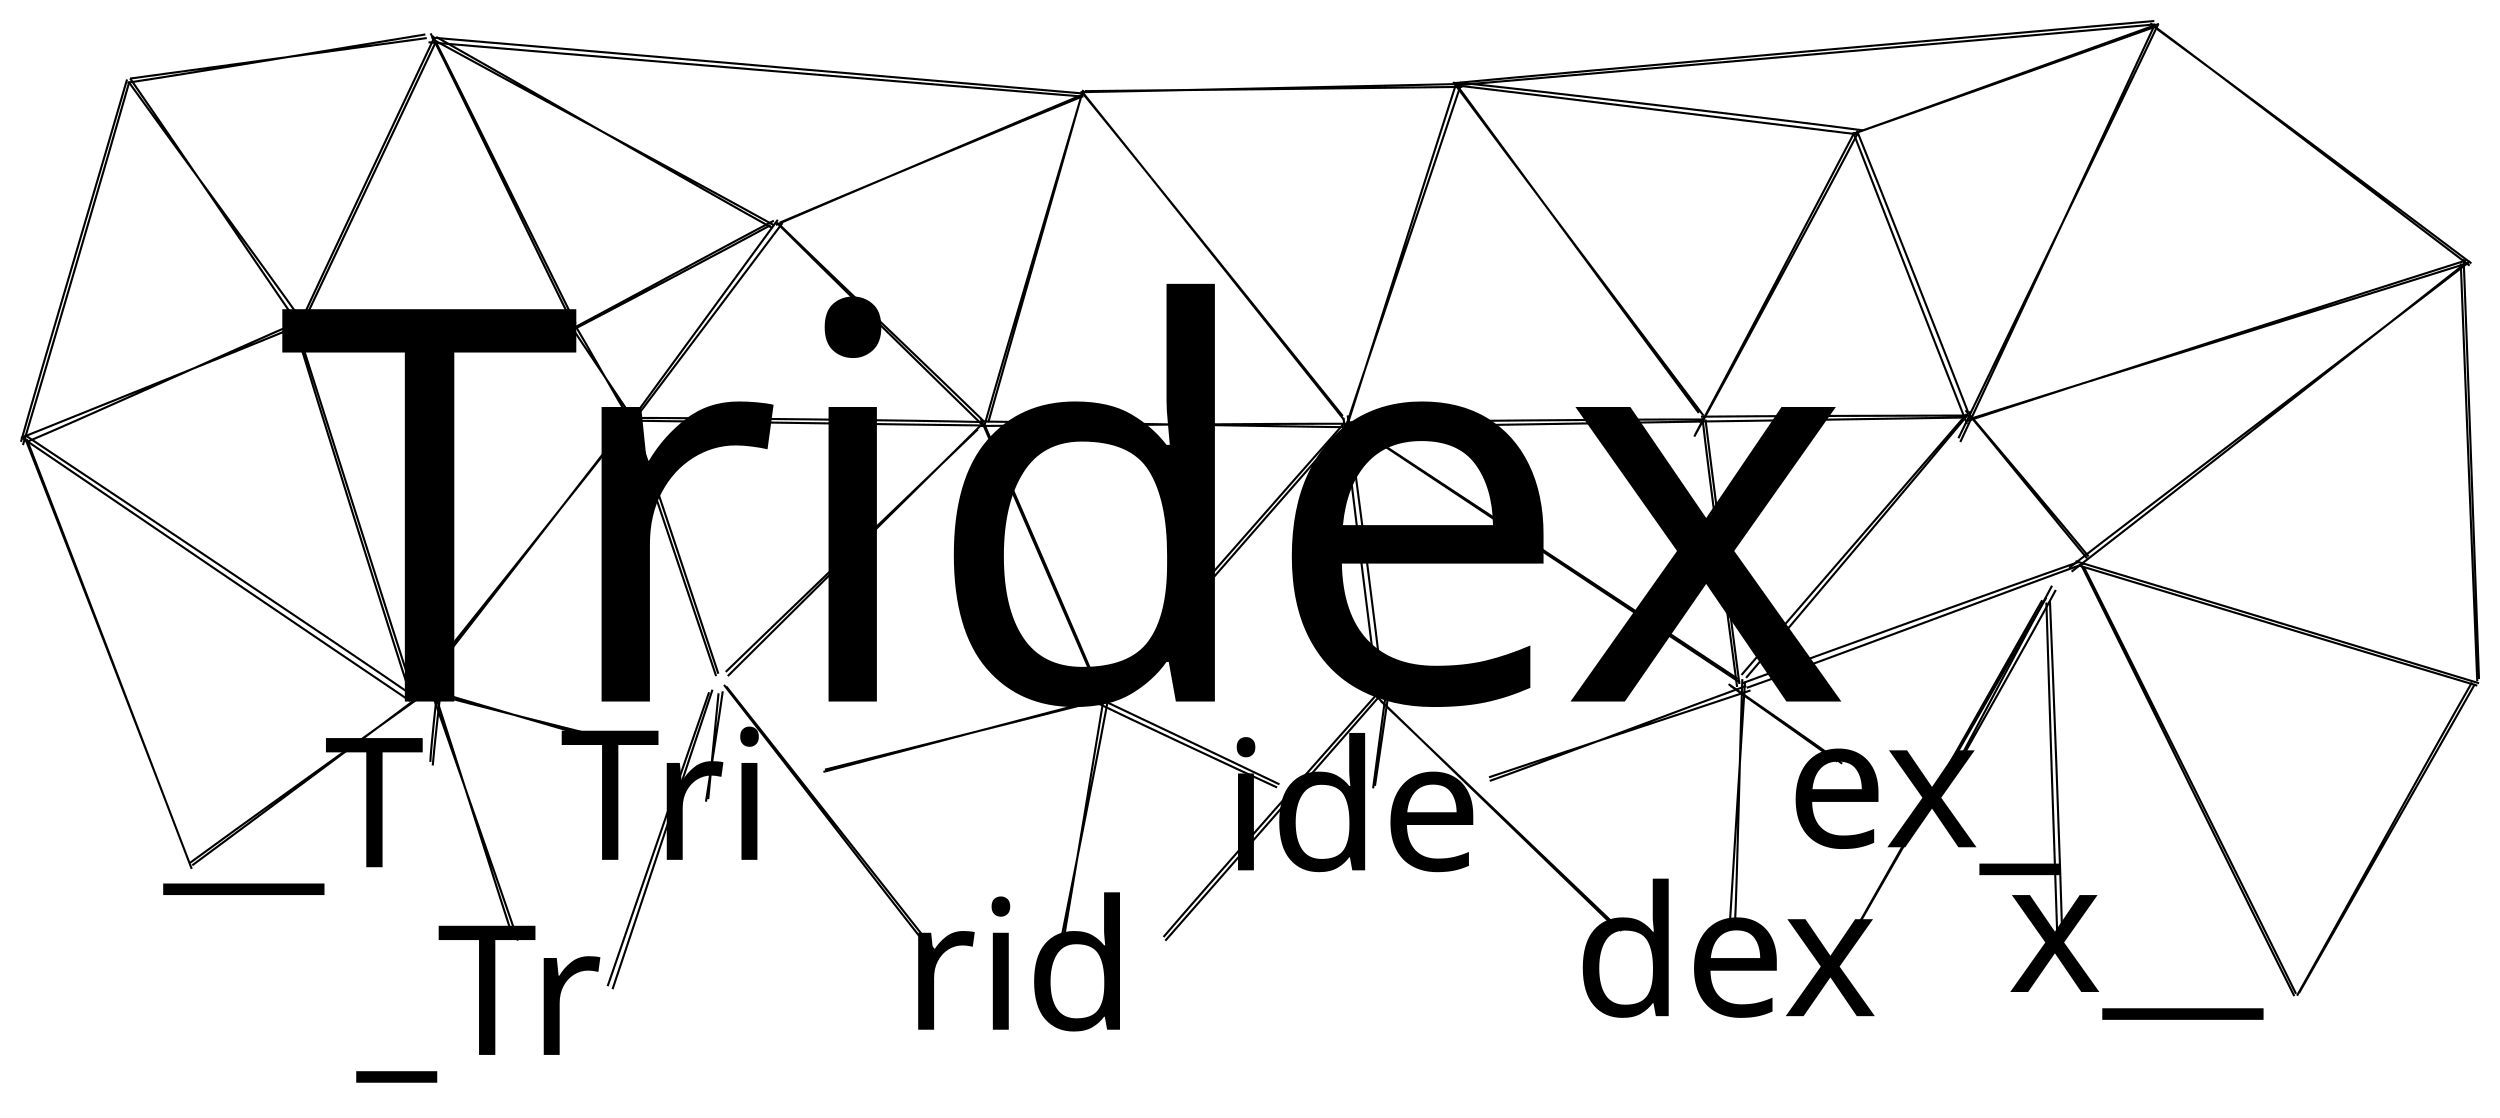
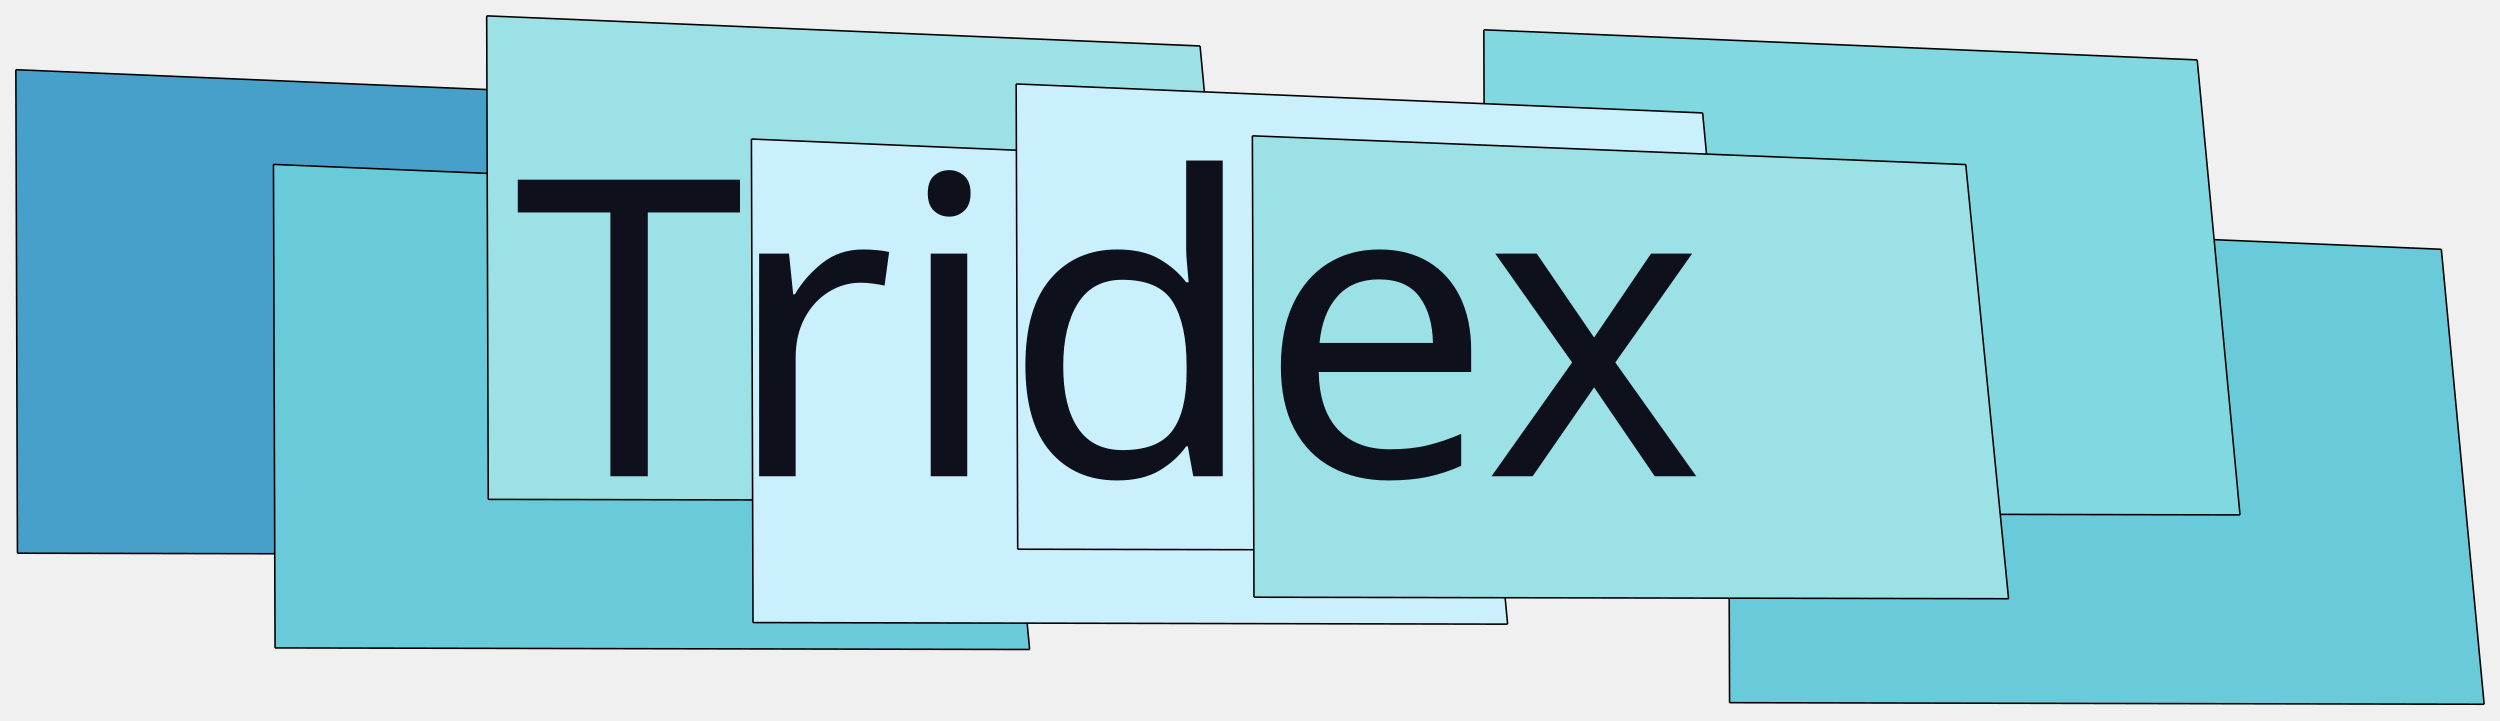
- <svg xmlns="http://www.w3.org/2000/svg" version="1.1" viewBox="0 0 1192.078 533.016">
+ <svg xmlns="http://www.w3.org/2000/svg" version="1.1" viewBox="0 0 1577 454.247" width="3154" height="908.494">
  <defs>
    <style>
      @font-face {
        font-family: "Virgil";
        src: url("https://excalidraw.com/FG_Virgil.woff2");
      }
      @font-face {
        font-family: "Cascadia";
        src: url("https://excalidraw.com/Cascadia.woff2");
      }
    </style>
  </defs>
-   <rect x="0" y="0" width="1192.078" height="533.016" fill="#ffffff" />
-   <g transform="translate(131.9872 82.5159) rotate(0 462.2209 156.5)">
-     <text x="0" y="252" font-family="Cascadia" font-size="262.047px" fill="#000000" text-anchor="start" style="white-space: pre;" direction="ltr">Tridex</text>
-   </g>
-   <g transform="translate(77.98717 330.5159) rotate(0 75.45349 51.5)">
-     <text x="0" y="83" font-family="Cascadia" font-size="86.233px" fill="#000000" text-anchor="start" style="white-space: pre;" direction="ltr">__T</text>
-   </g>
-   <g transform="translate(170.0337 420.0159) rotate(0 76 51.5)">
-     <text x="0" y="83" font-family="Cascadia" font-size="86.233px" fill="#000000" text-anchor="start" style="white-space: pre;" direction="ltr">_Tr</text>
-   </g>
-   <g transform="translate(266.9872 327.0159) rotate(0 76 51.5)">
-     <text x="0" y="83" font-family="Cascadia" font-size="86.233px" fill="#000000" text-anchor="start" style="white-space: pre;" direction="ltr">Tri</text>
-   </g>
-   <g transform="translate(430.4872 408.0159) rotate(0 76 51.5)">
-     <text x="0" y="83" font-family="Cascadia" font-size="86.233px" fill="#000000" text-anchor="start" style="white-space: pre;" direction="ltr">rid</text>
-   </g>
-   <g transform="translate(582.9872 332.0159) rotate(0 76 51.5)">
-     <text x="0" y="83" font-family="Cascadia" font-size="86.233px" fill="#000000" text-anchor="start" style="white-space: pre;" direction="ltr">ide</text>
-   </g>
-   <g transform="translate(749.9872 401.5159) rotate(0 76 51.5)">
-     <text x="0" y="83" font-family="Cascadia" font-size="86.233px" fill="#000000" text-anchor="start" style="white-space: pre;" direction="ltr">dex</text>
-   </g>
-   <g transform="translate(851.4872 321.0159) rotate(0 76 51.5)">
-     <text x="0" y="83" font-family="Cascadia" font-size="86.233px" fill="#000000" text-anchor="start" style="white-space: pre;" direction="ltr">ex_</text>
-   </g>
-   <g transform="translate(956.9872 390.0159) rotate(0 76 51.5)">
-     <text x="0" y="83" font-family="Cascadia" font-size="86.233px" fill="#000000" text-anchor="start" style="white-space: pre;" direction="ltr">x__</text>
-   </g>
  <g>
-     <g transform="translate(824.2372 326.6409) rotate(0 27.07892 18.54317)">
-       <path d="M0.955 0.411 C9.74 6.571, 43.168 30.337, 51.811 36.495 M-0.003 -0.419 C9.253 5.899, 45.459 31.001, 54.161 37.505" stroke="#000000" stroke-width="1" fill="none" />
+     <g transform="translate(1090 138.2468) rotate(0 238.5 153)" fill-rule="evenodd">
+       <path d="M0 0 L1 305 L477 306 L450 19 L0 0" stroke="none" stroke-width="0" fill="#69cad9" fill-rule="evenodd" />
+       <path d="M0 0 C0.243 74.037, 0.485 148.074, 1 305 M0 0 C0.245 74.796, 0.49 149.593, 1 305 M1 305 C152.946 305.319, 304.892 305.638, 477 306 M1 305 C136.415 305.284, 271.831 305.569, 477 306 M477 306 C469.911 230.645, 462.822 155.29, 450 19 M477 306 C466.471 194.079, 455.942 82.157, 450 19 M450 19 C350.156 14.784, 250.312 10.569, 0 0 M450 19 C327.154 13.813, 204.308 8.626, 0 0 M0 0 C0 0, 0 0, 0 0 M0 0 C0 0, 0 0, 0 0" stroke="#000" stroke-width="1" fill="none" />
    </g>
  </g>
  <g>
-     <g transform="translate(831.7372 325.3909) rotate(0 -3.271304 57.36141)">
-       <path d="M0.335 -0.336 C-0.818 18.733, -5.755 95.541, -6.878 114.831 M-0.948 -1.558 C-1.708 17.663, -3.445 97.142, -4.496 116.28" stroke="#000000" stroke-width="1" fill="none" />
+     <g transform="translate(10 43.96104) rotate(0 238.5 153)" fill-rule="evenodd">
+       <path d="M0 0 L1 305 L477 306 L450 19 L0 0" stroke="none" stroke-width="0" fill="#47a0c9" fill-rule="evenodd" />
+       <path d="M0 0 C0.309 94.122, 0.617 188.244, 1 305 M0 0 C0.282 85.95, 0.564 171.899, 1 305 M1 305 C97.639 305.203, 194.278 305.406, 477 306 M1 305 C109.914 305.229, 218.828 305.458, 477 306 M477 306 C470.075 232.39, 463.15 158.78, 450 19 M477 306 C470.938 241.561, 464.876 177.122, 450 19 M450 19 C284.632 12.018, 119.265 5.036, 0 0 M450 19 C289.04 12.204, 128.081 5.408, 0 0 M0 0 C0 0, 0 0, 0 0 M0 0 C0 0, 0 0, 0 0" stroke="#000" stroke-width="1" fill="none" />
    </g>
  </g>
  <g>
-     <g transform="translate(832.9872 327.8909) rotate(0 -60.63679 21.8226)">
-       <path d="M-0.329 -0.838 C-20.627 6.459, -101.907 37.215, -122.619 44.483 M1.7 1.336 C-18.585 8.231, -102.331 35.706, -122.973 42.746" stroke="#000000" stroke-width="1" fill="none" />
+     <g transform="translate(172.5 103.7013) rotate(0 238.5 153)" fill-rule="evenodd">
+       <path d="M0 0 L1 305 L477 306 L450 19 L0 0" stroke="none" stroke-width="0" fill="#69cad9" fill-rule="evenodd" />
+       <path d="M0 0 C0.292 89.2, 0.585 178.401, 1 305 M0 0 C0.262 79.84, 0.524 159.68, 1 305 M1 305 C146.329 305.305, 291.657 305.611, 477 306 M1 305 C162.625 305.34, 324.25 305.679, 477 306 M477 306 C467.3 202.888, 457.599 99.777, 450 19 M477 306 C469.325 224.413, 461.649 142.826, 450 19 M450 19 C353.838 14.94, 257.677 10.88, 0 0 M450 19 C286.115 12.08, 122.229 5.161, 0 0 M0 0 C0 0, 0 0, 0 0 M0 0 C0 0, 0 0, 0 0" stroke="#000" stroke-width="1" fill="none" />
    </g>
  </g>
  <g>
-     <g transform="translate(979.2372 280.3909) rotate(0 -26.25965 48.68015)">
-       <path d="M-0.765 -1.104 C-9.464 15.164, -44.348 80.532, -53 97.124 M1.035 0.93 C-7.687 17.413, -44.568 82.518, -53.554 98.465" stroke="#000000" stroke-width="1" fill="none" />
+     <g transform="translate(307 10) rotate(0 238.5 153)" fill-rule="evenodd">
+       <path d="M0 0 L1 305 L477 306 L450 19 L0 0" stroke="none" stroke-width="0" fill="#9be1e6" fill-rule="evenodd" />
+       <path d="M0 0 C0.347 105.742, 0.693 211.485, 1 305 M0 0 C0.354 107.821, 0.707 215.641, 1 305 M1 305 C152.652 305.319, 304.304 305.637, 477 306 M1 305 C170.002 305.355, 339.005 305.71, 477 306 M477 306 C468.917 220.081, 460.834 134.163, 450 19 M477 306 C470.966 241.865, 464.933 177.729, 450 19 M450 19 C290.776 12.277, 131.552 5.554, 0 0 M450 19 C274.941 11.609, 99.881 4.217, 0 0 M0 0 C0 0, 0 0, 0 0 M0 0 C0 0, 0 0, 0 0" stroke="#000" stroke-width="1" fill="none" />
    </g>
  </g>
  <g>
-     <g transform="translate(976.7372 286.6409) rotate(0 2.840538 81.25236)">
-       <path d="M-0.952 0.683 C-0.184 27.629, 3.319 134.254, 4.293 161.067 M0.748 -0.004 C1.935 27.183, 6.08 135.334, 6.634 162.509" stroke="#000000" stroke-width="1" fill="none" />
+     <g transform="translate(474 87.71429) rotate(0 238.5 153)" fill-rule="evenodd">
+       <path d="M0 0 L1 305 L477 306 L450 19 L0 0" stroke="none" stroke-width="0" fill="#caf0fd" fill-rule="evenodd" />
+       <path d="M0 0 C0.388 118.423, 0.777 236.846, 1 305 M0 0 C0.309 94.151, 0.617 188.302, 1 305 M1 305 C187.148 305.391, 373.295 305.782, 477 306 M1 305 C133.107 305.278, 265.215 305.555, 477 306 M477 306 C466.808 197.667, 456.617 89.334, 450 19 M477 306 C470.322 235.011, 463.643 164.022, 450 19 M450 19 C274.973 11.61, 99.946 4.22, 0 0 M450 19 C350.359 14.793, 250.718 10.586, 0 0 M0 0 C0 0, 0 0, 0 0 M0 0 C0 0, 0 0, 0 0" stroke="#000" stroke-width="1" fill="none" />
    </g>
  </g>
  <g>
-     <g transform="translate(974.2372 286.6409) rotate(0 -48.60307 85.6449)">
-       <path d="M-0.456 -0.435 C-16.785 28.118, -81.778 143.066, -98.103 171.819 M1.506 -1.709 C-14.913 26.944, -81.962 143.851, -98.712 172.999" stroke="#000000" stroke-width="1" fill="none" />
+     <g transform="translate(936 18.79221) rotate(0 238.5 153)" fill-rule="evenodd">
+       <path d="M0 0 L1 305 L477 306 L450 19 L0 0" stroke="none" stroke-width="0" fill="#81d8e0" fill-rule="evenodd" />
+       <path d="M0 0 C0.264 80.419, 0.527 160.838, 1 305 M0 0 C0.244 74.335, 0.487 148.67, 1 305 M1 305 C179.714 305.375, 358.427 305.751, 477 306 M1 305 C172.447 305.36, 343.893 305.72, 477 306 M477 306 C468.701 217.787, 460.402 129.573, 450 19 M477 306 C468.26 213.093, 459.519 120.185, 450 19 M450 19 C284.099 11.995, 118.197 4.991, 0 0 M450 19 C279.919 11.819, 109.839 4.638, 0 0 M0 0 C0 0, 0 0, 0 0 M0 0 C0 0, 0 0, 0 0" stroke="#000" stroke-width="1" fill="none" />
    </g>
  </g>
  <g>
-     <g transform="translate(661.7372 327.8909) rotate(0 -3.124029 23.46967)">
-       <path d="M0.739 -0.009 C-0.352 7.892, -4.944 38.977, -6.112 46.819 M-0.332 -1.06 C-1.607 7.037, -5.869 39.802, -6.987 47.999" stroke="#000000" stroke-width="1" fill="none" />
+     <g transform="translate(641 52.9554) rotate(0 229.5 147.2264)" fill-rule="evenodd">
+       <path d="M0 0 L0.962 293.491 L459 294.453 L433.019 18.283 L0 0" stroke="none" stroke-width="0" fill="#caf0fd" fill-rule="evenodd" />
+       <path d="M0 0 C0.321 97.862, 0.642 195.724, 0.962 293.491 M0 0 C0.236 71.844, 0.471 143.689, 0.962 293.491 M0.962 293.491 C137.011 293.776, 273.06 294.062, 459 294.453 M0.962 293.491 C158.825 293.822, 316.688 294.154, 459 294.453 M459 294.453 C449.371 192.105, 439.743 89.757, 433.019 18.283 M459 294.453 C452.578 226.193, 446.157 157.933, 433.019 18.283 M433.019 18.283 C324.921 13.719, 216.822 9.155, 0 0 M433.019 18.283 C273.31 11.54, 113.601 4.797, 0 0 M0 0 C0 0, 0 0, 0 0 M0 0 C0 0, 0 0, 0 0" stroke="#000" stroke-width="1" fill="none" />
    </g>
  </g>
  <g>
-     <g transform="translate(656.7372 332.8909) rotate(0 58.00917 55.06751)">
-       <path d="M-0.43 -0.874 C18.42 17.357, 95.098 91.568, 114.172 110.084 M1.545 1.281 C20.681 19.554, 97.308 92.722, 116.449 111.009" stroke="#000000" stroke-width="1" fill="none" />
+     <g transform="translate(790 85.67532) rotate(0 238.5 146)" fill-rule="evenodd">
+       <path d="M0 0 L1 291.046 L477 292 L450 18.131 L0 0" stroke="none" stroke-width="0" fill="#9be1e6" fill-rule="evenodd" />
+       <path d="M0 0 C0.335 97.617, 0.671 195.234, 1 291.046 M0 0 C0.201 58.559, 0.402 117.118, 1 291.046 M1 291.046 C153.912 291.352, 306.825 291.659, 477 292 M1 291.046 C187.364 291.419, 373.728 291.793, 477 292 M477 292 C467.974 200.449, 458.948 108.898, 450 18.131 M477 292 C466.558 186.083, 456.116 80.166, 450 18.131 M450 18.131 C312.145 12.576, 174.29 7.022, 0 0 M450 18.131 C352.913 14.219, 255.827 10.307, 0 0 M0 0 C0 0, 0 0, 0 0 M0 0 C0 0, 0 0, 0 0" stroke="#000" stroke-width="1" fill="none" />
    </g>
  </g>
-   <g>
-     <g transform="translate(661.7372 326.6409) rotate(0 -53.43073 61.00471)">
-       <path d="M0.065 0.747 C-17.804 21.242, -88.536 101.882, -106.072 121.916 M-1.36 0.094 C-19.471 20.333, -89.597 99.807, -106.927 120.143" stroke="#000000" stroke-width="1" fill="none" />
-     </g>
-   </g>
-   <g>
-     <g transform="translate(520.4872 332.8909) rotate(0 44.86906 20.79557)">
-       <path d="M1.039 -1.002 C15.973 5.992, 74.938 34.067, 89.612 41.123 M0.126 1.086 C14.866 8.348, 73.231 35.658, 88.461 42.593" stroke="#000000" stroke-width="1" fill="none" />
-     </g>
-   </g>
-   <g>
-     <g transform="translate(527.9872 327.8909) rotate(0 -10.4179 60.37212)">
-       <path d="M-0.714 -0.953 C-4.05 19.437, -17.572 101.279, -21.086 121.697 M1.112 1.162 C-2.274 21.241, -17.954 99.498, -21.948 119.809" stroke="#000000" stroke-width="1" fill="none" />
-     </g>
-   </g>
-   <g>
-     <g transform="translate(527.9872 331.6409) rotate(0 -67.1425 18.59077)">
-       <path d="M1.067 1.187 C-21.308 6.957, -112.021 29.673, -134.609 35.351 M0.168 0.765 C-22.3 6.596, -112.832 30.535, -135.352 36.417" stroke="#000000" stroke-width="1" fill="none" />
-     </g>
-   </g>
-   <g>
-     <g transform="translate(342.9872 330.3909) rotate(0 -2.353779 25.55772)">
-       <path d="M-0.359 0.185 C-1.267 8.547, -4.427 42.251, -5.271 50.655 M1.653 -0.764 C0.548 7.709, -5.018 43.155, -6.361 51.879" stroke="#000000" stroke-width="1" fill="none" />
-     </g>
-   </g>
-   <g>
-     <g transform="translate(339.2372 330.3909) rotate(0 -24.48897 69.88649)">
-       <path d="M-1.114 -0.305 C-9.335 23.013, -41.395 116.553, -49.48 139.833 M0.502 -1.51 C-7.318 22.003, -39.203 117.636, -47.151 141.283" stroke="#000000" stroke-width="1" fill="none" />
-     </g>
-   </g>
-   <g>
-     <g transform="translate(345.4872 326.6409) rotate(0 51.19614 65.5466)">
-       <path d="M0.794 0.656 C17.971 22.216, 85.5 108.148, 102.641 129.738 M-0.248 -0.045 C16.82 21.662, 84.48 109.195, 101.767 131.138" stroke="#000000" stroke-width="1" fill="none" />
-     </g>
-   </g>
-   <g>
-     <g transform="translate(210.4872 325.3909) rotate(0 -2.621709 19.39912)">
-       <path d="M0.043 0.158 C-0.622 6.779, -3.696 33.105, -4.136 39.604 M-1.393 -0.805 C-2.238 5.496, -5.06 31.625, -5.287 37.929" stroke="#000000" stroke-width="1" fill="none" />
-     </g>
-   </g>
-   <g>
-     <g transform="translate(206.7372 330.3909) rotate(0 43.25167 11.97024)">
-       <path d="M-0.313 0.47 C14.27 4.435, 72.224 19.132, 86.817 22.652 M1.723 -0.329 C16.258 3.953, 71.953 20.477, 86.166 24.27" stroke="#000000" stroke-width="1" fill="none" />
-     </g>
-   </g>
-   <g>
-     <g transform="translate(207.9872 331.6409) rotate(0 18.81636 58.8151)">
-       <path d="M0.075 1.194 C6.343 20.341, 30.409 96.521, 36.691 115.638 M-1.345 0.776 C5.384 20.006, 32.564 97.479, 38.978 116.855" stroke="#000000" stroke-width="1" fill="none" />
-     </g>
-   </g>
-   <g>
-     <g transform="translate(141.7372 153.6409) rotate(0 -39.42349 -58.26174)">
-       <path d="M-0.373 -0.282 C-13.595 -19.579, -66.225 -96.964, -79.692 -116.241 M1.632 -1.476 C-11.69 -20.527, -67.057 -95.868, -80.479 -114.699" stroke="#000000" stroke-width="1" fill="none" />
-     </g>
-   </g>
-   <g>
-     <g transform="translate(141.7372 157.3909) rotate(0 32.99541 -69.38925)">
-       <path d="M0.716 0.957 C11.646 -21.994, 55.399 -114.795, 66.359 -138.005 M-0.368 0.414 C10.347 -22.851, 54.435 -116.266, 65.468 -139.736" stroke="#000000" stroke-width="1" fill="none" />
-     </g>
-   </g>
-   <g>
-     <g transform="translate(61.73717 38.6409) rotate(0 70.40663 -10.70686)">
-       <path d="M0.326 -1.188 C24.111 -4.433, 118.252 -17.265, 141.776 -20.492 M-0.962 0.803 C22.792 -2.692, 117.474 -18.328, 141.104 -22.217" stroke="#000000" stroke-width="1" fill="none" />
-     </g>
-   </g>
-   <g>
-     <g transform="translate(205.4872 17.3909) rotate(0 34.42622 68.35045)">
-       <path d="M0.859 -0.275 C12.467 22.381, 57.596 113.87, 69.002 136.928 M-0.149 -1.465 C11.379 21.259, 56.692 115.25, 68.186 138.165" stroke="#000000" stroke-width="1" fill="none" />
-     </g>
-   </g>
-   <g>
-     <g transform="translate(272.9872 154.8909) rotate(0 13.32005 21.73014)">
-       <path d="M-1.114 0.009 C3.573 7.271, 22.87 35.835, 27.754 43.229 M0.503 -1.033 C5.085 6.419, 22.392 37.262, 26.939 44.493" stroke="#000000" stroke-width="1" fill="none" />
-     </g>
-   </g>
-   <g>
-     <g transform="translate(301.7372 199.8909) rotate(0 35.13424 -47.01083)">
-       <path d="M-1.122 1.058 C10.424 -14.922, 57.447 -78.971, 69.133 -95.08 M0.49 0.568 C12.424 -15.284, 59.578 -77.725, 71.391 -93.584" stroke="#000000" stroke-width="1" fill="none" />
-     </g>
-   </g>
-   <g>
-     <g transform="translate(369.2372 106.1409) rotate(0 -48.79035 25.44777)">
-       <path d="M-0.241 -0.903 C-16.298 7.347, -80.296 42.108, -96.343 50.601 M-1.827 1.238 C-18.05 10.148, -81.406 43.547, -97.339 51.798" stroke="#000000" stroke-width="1" fill="none" />
-     </g>
-   </g>
-   <g>
-     <g transform="translate(206.7372 18.6409) rotate(0 80.72061 44.5284)">
-       <path d="M-0.609 0.01 C26.414 14.896, 135.257 73.702, 162.05 88.619 M1.272 -1.03 C28.215 14.11, 134.656 75.321, 161.522 90.087" stroke="#000000" stroke-width="1" fill="none" />
-     </g>
-   </g>
-   <g>
-     <g transform="translate(370.4872 106.1409) rotate(0 49.28629 48.1716)">
-       <path d="M0.805 0.641 C17.103 16.592, 82.575 79.005, 98.804 94.917 M-0.232 -0.068 C15.825 16.149, 81.66 80.674, 97.885 96.412" stroke="#000000" stroke-width="1" fill="none" />
-     </g>
-   </g>
-   <g>
-     <g transform="translate(370.4872 107.3909) rotate(0 72.66593 -31.21346)">
-       <path d="M-0.525 -0.13 C23.71 -10.596, 121.441 -52.135, 145.857 -62.297 M1.4 -1.243 C25.513 -11.64, 121.307 -51.566, 145.359 -61.31" stroke="#000000" stroke-width="1" fill="none" />
-     </g>
-   </g>
-   <g>
-     <g transform="translate(205.4872 18.6409) rotate(0 155.3314 13.35367)">
-       <path d="M0.202 -0.721 C52.262 3.595, 260.008 21.633, 311.814 26.015 M-1.151 1.515 C50.848 6.004, 259.277 23.26, 311.162 27.429" stroke="#000000" stroke-width="1" fill="none" />
-     </g>
-   </g>
-   <g>
-     <g transform="translate(470.4872 202.3909) rotate(0 22.54914 -79.76076)">
-       <path d="M-0.929 -0.018 C6.623 -26.724, 38.273 -133.125, 46.027 -159.504 M0.784 -1.073 C8.205 -27.704, 38.225 -131.808, 45.619 -158.362" stroke="#000000" stroke-width="1" fill="none" />
-     </g>
-   </g>
-   <g>
-     <g transform="translate(515.4872 43.81135) rotate(0 62.83292 78.20374)">
-       <path d="M1.182 0.781 C22.177 26.661, 104.78 130.396, 125.323 156.262 M0.343 0.146 C21.305 25.605, 104.238 128.937, 124.783 154.563" stroke="#000000" stroke-width="1" fill="none" />
-     </g>
-   </g>
-   <g>
-     <g transform="translate(515.4872 42.90226) rotate(0 91.22886 -0.9293653)">
-       <path d="M-0.284 1.05 C30.122 0.595, 152.276 -2.254, 182.742 -2.909 M1.768 0.556 C31.99 0.304, 151.824 -1.101, 181.801 -1.467" stroke="#000000" stroke-width="1" fill="none" />
-     </g>
-   </g>
-   <g>
-     <g transform="translate(695.4872 40.17499) rotate(0 -29.93314 91.63704)">
-       <path d="M-0.99 -0.794 C-10.836 29.496, -49.614 152.042, -59.431 182.598 M0.691 1.404 C-9.311 31.812, -50.873 153.674, -60.557 184.068" stroke="#000000" stroke-width="1" fill="none" />
-     </g>
-   </g>
-   <g>
-     <g transform="translate(693.669 39.2659) rotate(0 58.94523 79.37121)">
-       <path d="M0.475 0.567 C19.806 27.007, 96.745 131.299, 116.382 157.66 M-0.735 -0.181 C18.936 26.503, 98.826 132.78, 118.626 158.923" stroke="#000000" stroke-width="1" fill="none" />
-     </g>
-   </g>
-   <g>
-     <g transform="translate(694.5781 41.08408) rotate(0 96.69198 10.7024)">
-       <path d="M-0.322 -0.384 C31.51 3.355, 159.611 19.147, 191.591 23.037 M1.71 -1.632 C33.842 1.677, 161.686 16.74, 193.706 21.076" stroke="#000000" stroke-width="1" fill="none" />
-     </g>
-   </g>
-   <g>
-     <g transform="translate(884.5781 61.99317) rotate(0 -37.48587 73.43202)">
-       <path d="M-0.318 1.125 C-12.962 25.432, -63.34 121.214, -76.267 145.244 M1.715 0.67 C-10.963 25.135, -63.24 121.96, -76.687 146.194" stroke="#000000" stroke-width="1" fill="none" />
-     </g>
-   </g>
-   <g>
-     <g transform="translate(884.5781 62.90226) rotate(0 27.27538 69.28787)">
-       <path d="M-0.892 0.239 C8.101 23.534, 44.103 116.097, 53.355 139.257 M0.841 -0.681 C10.235 22.347, 46.6 114.688, 55.442 137.699" stroke="#000000" stroke-width="1" fill="none" />
-     </g>
-   </g>
-   <g>
-     <g transform="translate(884.5781 62.90226) rotate(0 71.90815 -25.28939)">
-       <path d="M-1.076 0.968 C23.251 -7.583, 120.579 -42.795, 144.893 -51.547 M0.559 0.431 C24.774 -7.95, 119.792 -41.847, 143.65 -50.344" stroke="#000000" stroke-width="1" fill="none" />
-     </g>
-   </g>
-   <g>
-     <g transform="translate(1027.305 12.90226) rotate(0 -45.87275 98.36772)">
-       <path d="M-0.329 -0.055 C-15.644 32.971, -77.105 164.952, -92.576 197.866 M1.7 -1.13 C-13.701 31.568, -77.471 162.729, -93.445 196.054" stroke="#000000" stroke-width="1" fill="none" />
-     </g>
-   </g>
-   <g>
-     <g transform="translate(1026.396 12.90226) rotate(0 75.49297 55.99742)">
-       <path d="M0.267 -0.47 C25.749 18.156, 126.929 93.683, 152.037 112.707 M-1.051 -1.762 C24.366 16.903, 125.473 94.294, 151.204 113.756" stroke="#000000" stroke-width="1" fill="none" />
-     </g>
-   </g>
-   <g>
-     <g transform="translate(1176.396 125.6295) rotate(0 -119.1542 36.93014)">
-       <path d="M0.583 -0.255 C-39.075 12.177, -198.169 61.713, -237.712 74.342 M-0.571 -1.434 C-40.446 11.126, -199.465 62.244, -238.891 75.295" stroke="#000000" stroke-width="1" fill="none" />
-     </g>
-   </g>
-   <g>
-     <g transform="translate(1176.396 124.7204) rotate(0 -94.16906 73.84128)">
-       <path d="M-0.506 0.568 C-31.763 25.356, -157.159 123.608, -188.6 147.863 M1.429 -0.18 C-29.93 24.33, -158.401 121.554, -189.767 146.05" stroke="#000000" stroke-width="1" fill="none" />
-     </g>
-   </g>
-   <g>
-     <g transform="translate(990.0326 268.3568) rotate(0 95.83678 28.90523)">
-       <path d="M-0.372 -0.772 C31.77 8.764, 159.942 47.807, 192.046 57.436 M1.633 1.438 C33.707 11.092, 159.538 49.205, 191.217 58.582" stroke="#000000" stroke-width="1" fill="none" />
-     </g>
-   </g>
-   <g>
-     <g transform="translate(1174.578 124.7204) rotate(0 3.143499 99.49365)">
-       <path d="M0.171 -1.141 C1.533 32.09, 6.245 165.579, 7.486 199.076 M-1.199 0.875 C0.085 34.256, 5.279 166.762, 6.65 200.128" stroke="#000000" stroke-width="1" fill="none" />
-     </g>
-   </g>
-   <g>
-     <g transform="translate(60.94172 39.2659) rotate(0 -25.11092 85.78842)">
-       <path d="M0.72 -0.215 C-7.426 28.74, -41.364 144.234, -49.996 172.95 M-0.361 -1.373 C-8.566 27.343, -42.878 142.271, -50.942 171.421" stroke="#000000" stroke-width="1" fill="none" />
-     </g>
-   </g>
-   <g>
-     <g transform="translate(10.94172 209.2659) rotate(0 66.14961 -27.24802)">
-       <path d="M-0.393 -0.69 C21.8 -9.606, 110.849 -45.342, 132.692 -54.459 M1.601 1.562 C23.753 -7.588, 110.311 -46.791, 132.203 -56.058" stroke="#000000" stroke-width="1" fill="none" />
-     </g>
-   </g>
-   <g>
-     <g transform="translate(10.94172 208.3568) rotate(0 93.00738 62.47552)">
-       <path d="M-0.889 0.047 C30.055 21.161, 153.604 105.051, 184.627 125.925 M0.844 -0.974 C32.259 19.842, 156.316 102.799, 186.904 124.05" stroke="#000000" stroke-width="1" fill="none" />
-     </g>
-   </g>
-   <g>
-     <g transform="translate(11.85081 209.2659) rotate(0 39.7641 102.1473)">
-       <path d="M0.93 0.186 C14.282 34.21, 66.545 171.017, 79.569 205.057 M-0.041 -0.763 C13.243 32.822, 65.815 168.796, 78.872 203.203" stroke="#000000" stroke-width="1" fill="none" />
-     </g>
-   </g>
-   <g>
-     <g transform="translate(90.94172 412.9023) rotate(0 53.91497 -40.25005)">
-       <path d="M0.738 -0.283 C18.702 -13.584, 90.598 -66.89, 108.164 -80.217 M-0.334 -1.477 C17.516 -14.636, 89.557 -66.261, 107.684 -79.271" stroke="#000000" stroke-width="1" fill="none" />
-     </g>
-   </g>
-   <g>
-     <g transform="translate(140.9417 155.6295) rotate(0 28.15099 89.0864)">
-       <path d="M0.608 0.48 C9.955 29.799, 47.211 147.69, 56.834 177.06 M-0.532 -0.313 C8.553 29.7, 45.876 148.815, 55.656 178.486" stroke="#000000" stroke-width="1" fill="none" />
-     </g>
-   </g>
-   <g>
-     <g transform="translate(196.3963 331.9932) rotate(0 52.77774 -66.81749)">
-       <path d="M1.013 0.296 C18.705 -21.956, 88.051 -111.687, 105.469 -133.931 M0.086 -0.594 C17.76 -22.631, 87.475 -110.103, 105.006 -132.548" stroke="#000000" stroke-width="1" fill="none" />
-     </g>
-   </g>
-   <g>
-     <g transform="translate(300.9417 201.0841) rotate(0 84.11996 0.01452718)">
-       <path d="M-0.845 -0.488 C27.384 -0.215, 140.563 1.532, 169.084 1.819 M0.913 -1.79 C29.008 -1.858, 139.928 -0.577, 168.133 0.174" stroke="#000000" stroke-width="1" fill="none" />
-     </g>
-   </g>
-   <g>
-     <g transform="translate(468.2144 201.9932) rotate(0 87.87657 0.3883154)">
-       <path d="M0.652 -0.984 C30.104 -0.748, 147.276 1.455, 176.218 1.76 M-0.465 1.114 C28.939 0.988, 146.161 -0.085, 175.671 0.084" stroke="#000000" stroke-width="1" fill="none" />
-     </g>
-   </g>
-   <g>
-     <g transform="translate(641.8508 201.9932) rotate(0 84.87068 -0.133903)">
-       <path d="M0.259 -0.593 C28.736 -1.065, 142.204 -2.115, 170.805 -1.968 M-1.064 1.71 C27.251 1.274, 141.025 -0.464, 169.803 -0.986" stroke="#000000" stroke-width="1" fill="none" />
-     </g>
-   </g>
-   <g>
-     <g transform="translate(810.0326 199.2659) rotate(0 64.08689 0.3026081)">
-       <path d="M1.049 -0.581 C22.394 -0.85, 106.853 -1.083, 128.033 -1.123 M0.141 1.728 C21.318 1.522, 105.807 0.102, 127.006 -0.174" stroke="#000000" stroke-width="1" fill="none" />
-     </g>
-   </g>
-   <g>
-     <g transform="translate(938.2144 197.4477) rotate(0 28.35666 33.49469)">
-       <path d="M0.314 -0.503 C10.062 10.905, 48.386 56.481, 57.693 67.894 M-0.98 -1.813 C8.716 9.744, 47.059 57.05, 56.966 68.803" stroke="#000000" stroke-width="1" fill="none" />
-     </g>
-   </g>
-   <g>
-     <g transform="translate(1180.033 325.6295) rotate(0 -42.3146 74.45376)">
-       <path d="M0.092 0.535 C-13.963 25.106, -69.672 123.274, -83.726 147.8 M-1.32 -0.229 C-15.592 24.479, -70.723 124.307, -84.721 149.137" stroke="#000000" stroke-width="1" fill="none" />
-     </g>
-   </g>
-   <g>
-     <g transform="translate(992.7599 269.2659) rotate(0 50.98572 103.173)">
-       <path d="M0.898 1.114 C18.05 35.272, 85.402 170.703, 102.061 204.602 M-0.09 0.653 C17 34.972, 84.019 171.579, 101.241 205.693" stroke="#000000" stroke-width="1" fill="none" />
-     </g>
-   </g>
-   <g>
-     <g transform="translate(301.0089 200.3529) rotate(0 20.64467 60.54459)">
-       <path d="M0.802 -0.909 C7.863 19.318, 34.737 100.619, 41.526 120.901 M-0.237 1.227 C6.721 21.626, 33.649 101.937, 40.466 121.999" stroke="#000000" stroke-width="1" fill="none" />
-     </g>
-   </g>
-   <g>
-     <g transform="translate(467.9654 203.8311) rotate(0 -61.03355 58.70387)">
-       <path d="M-0.164 -1.124 C-20.2 18.571, -100.857 98.523, -120.925 118.532 M-1.71 0.9 C-21.846 20.182, -101.991 97.212, -121.903 116.551" stroke="#000000" stroke-width="1" fill="none" />
-     </g>
-   </g>
-   <g>
-     <g transform="translate(468.835 200.3529) rotate(0 28.18067 67.25054)">
-       <path d="M-1.179 -0.595 C8.533 21.914, 47.909 112.554, 57.541 135.096 M0.403 1.708 C10.11 23.834, 47.88 110.772, 57.127 133.137" stroke="#000000" stroke-width="1" fill="none" />
-     </g>
-   </g>
-   <g>
-     <g transform="translate(642.748 201.2224) rotate(0 -58.3908 66.85478)">
-       <path d="M-0.147 0.996 C-19.414 23.16, -96.56 111.144, -115.974 133.237 M-1.683 0.473 C-21.029 22.227, -97.339 109.381, -116.635 131.215" stroke="#000000" stroke-width="1" fill="none" />
-     </g>
-   </g>
-   <g>
-     <g transform="translate(642.748 201.2224) rotate(0 93.53297 62.09185)">
-       <path d="M1.056 0.647 C32.075 21.232, 155.97 103.838, 186.915 124.242 M0.151 -0.059 C30.938 20.123, 154.997 101.815, 185.945 122.521" stroke="#000000" stroke-width="1" fill="none" />
-     </g>
-   </g>
-   <g>
-     <g transform="translate(641.0089 199.4833) rotate(0 8.845199 64.10179)">
-       <path d="M-0.392 -0.238 C2.236 21.544, 13.055 108.302, 15.767 129.612 M1.603 -1.409 C4.618 20.143, 15.887 106.34, 18.082 127.971" stroke="#000000" stroke-width="1" fill="none" />
-     </g>
-   </g>
-   <g>
-     <g transform="translate(938.4002 197.7442) rotate(0 -53.32644 61.94409)">
-       <path d="M-0.569 -0.367 C-18.457 20.443, -90.175 103.249, -107.987 124.091 M1.334 -1.605 C-16.135 19.454, -87.517 104.196, -105.815 125.493" stroke="#000000" stroke-width="1" fill="none" />
-     </g>
-   </g>
-   <g>
-     <g transform="translate(813.1828 199.4833) rotate(0 7.413788 63.93335)">
-       <path d="M0.046 0.556 C2.592 21.509, 13.524 105.796, 16.216 126.675 M-1.389 -0.198 C0.89 20.851, 12.332 106.939, 15.108 128.064" stroke="#000000" stroke-width="1" fill="none" />
-     </g>
-   </g>
-   <g>
-     <g transform="translate(831.4437 326.4398) rotate(0 80.76523 -28.48562)">
-       <path d="M-0.512 -0.702 C26.033 -10.633, 132.781 -49.097, 159.86 -58.516 M1.42 1.544 C28.278 -7.764, 135.316 -48.011, 162.043 -57.568" stroke="#000000" stroke-width="1" fill="none" />
-     </g>
-   </g>
-   <g>
-     <g transform="translate(694.2068 40.58365) rotate(0 166.314 -15.25716)">
-       <path d="M0.354 0.069 C55.784 -4.823, 278.181 -23.837, 333.547 -28.959 M-0.919 -0.94 C54.341 -6.189, 277.601 -25.784, 333.038 -30.584" stroke="#000000" stroke-width="1" fill="none" />
-     </g>
+   <g transform="translate(323.9809 47.44093) rotate(0 460.5 157.5)">
+     <text x="0" y="253" font-family="Cascadia, Segoe UI Emoji" font-size="262.047px" fill="#0e101b" text-anchor="start" style="white-space: pre;" direction="ltr">Tridex</text>
  </g>
</svg>
